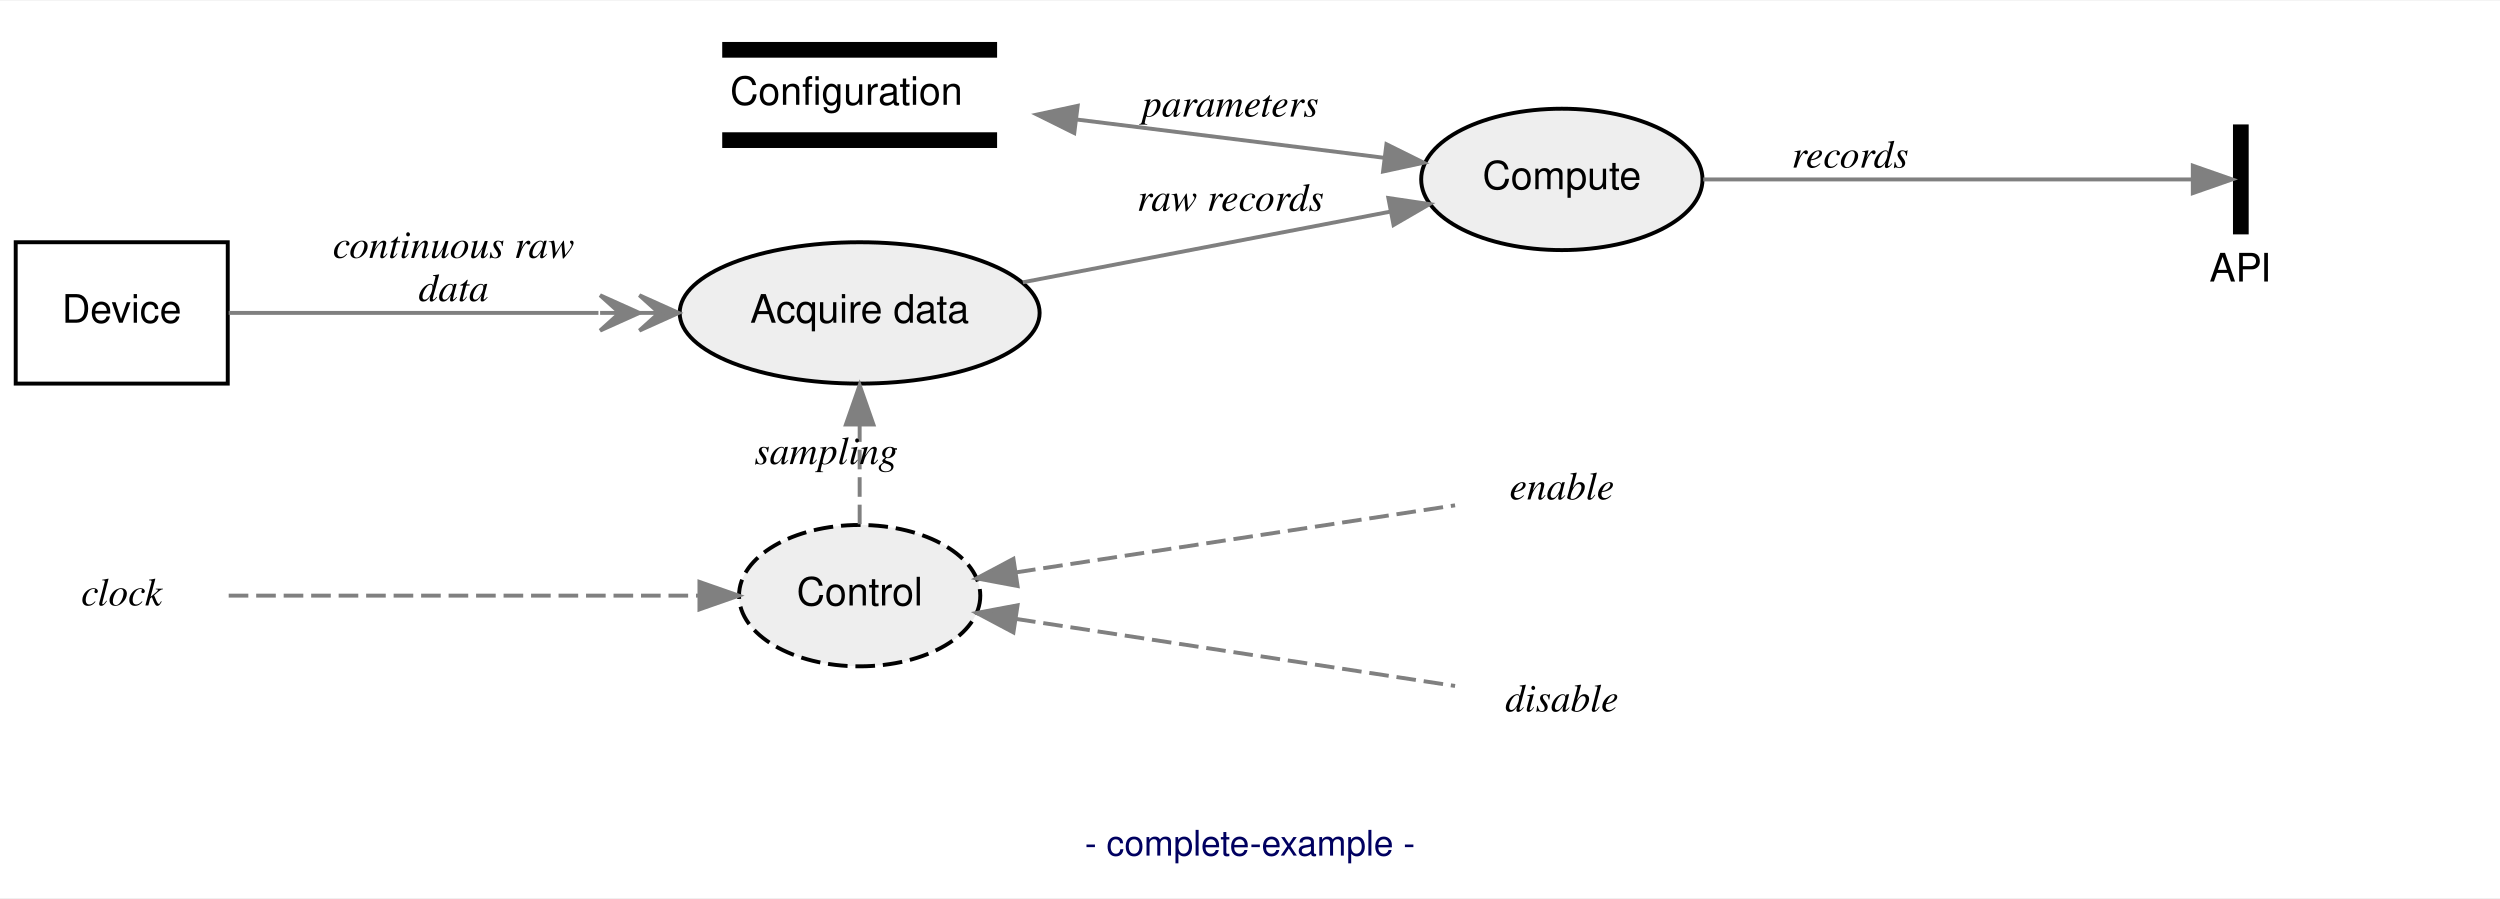
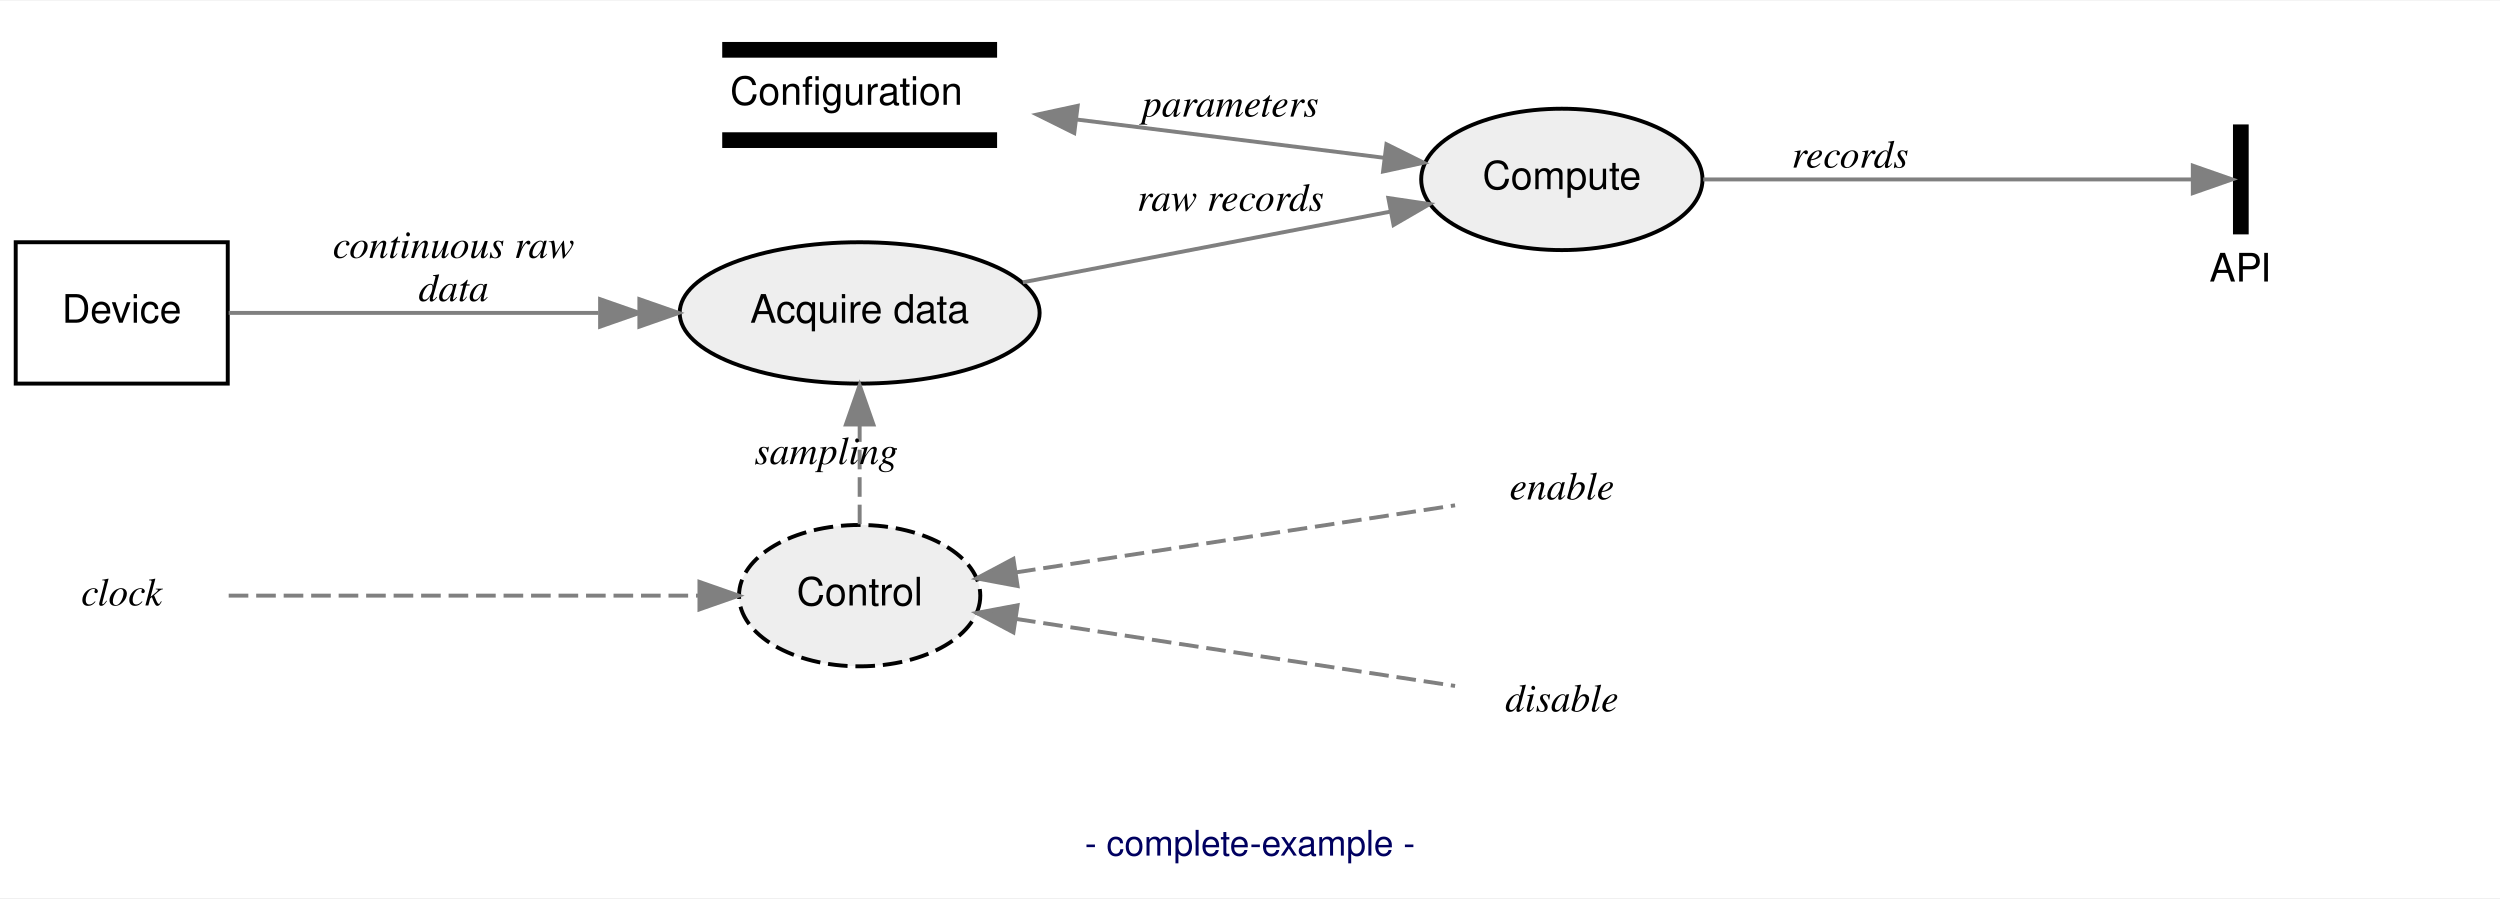
<svg xmlns="http://www.w3.org/2000/svg" width="637pt" height="229pt" viewBox="0.00 0.00 636.65 228.50">
  <g id="graph0" class="graph" transform="scale(1 1) rotate(0) translate(4 224.5)">
    <polygon fill="white" stroke="transparent" points="-4,4 -4,-224.5 632.65,-224.5 632.65,4 -4,4" />
    <text text-anchor="middle" x="314.32" y="-6.8" font-family="Helvetica,sans-Serif" font-size="9.00" fill="#000060">- complete-example -</text>
    <g id="node1" class="node">
      <ellipse fill="#eeeeee" stroke="black" cx="214.92" cy="-145" rx="45.83" ry="18" />
      <text text-anchor="middle" x="214.92" y="-142.5" font-family="Helvetica,sans-Serif" font-size="10.00">Acquire data</text>
    </g>
    <g id="node2" class="node">
      <ellipse fill="#eeeeee" stroke="black" cx="393.74" cy="-179" rx="35.82" ry="18" />
      <text text-anchor="middle" x="393.74" y="-176.5" font-family="Helvetica,sans-Serif" font-size="10.00">Compute</text>
    </g>
    <g id="edge6" class="edge">
      <path fill="none" stroke="gray" d="M256.48,-152.8C284.45,-158.18 321.56,-165.31 349.99,-170.78" />
      <polygon fill="gray" stroke="gray" points="349.56,-174.26 360.04,-172.71 350.88,-167.39 349.56,-174.26" />
      <text text-anchor="middle" x="309.33" y="-171" font-family="Times,serif" font-style="italic" font-size="10.00">raw records</text>
    </g>
    <g id="node6" class="node">
      <polygon fill="black" stroke="transparent" points="564.65,-165 564.65,-193 568.65,-193 568.65,-165 564.65,-165" />
      <text text-anchor="start" x="558.65" y="-153" font-family="Helvetica,sans-Serif" font-size="10.00">API</text>
    </g>
    <g id="edge8" class="edge">
      <path fill="none" stroke="gray" d="M429.74,-179C468.6,-179 529.14,-179 554.2,-179" />
      <polygon fill="gray" stroke="gray" points="554.42,-182.5 564.42,-179 554.42,-175.5 554.42,-182.5" />
      <text text-anchor="middle" x="467.15" y="-182" font-family="Times,serif" font-style="italic" font-size="10.00">records</text>
    </g>
    <g id="node3" class="node">
      <ellipse fill="#eeeeee" stroke="black" stroke-dasharray="5,2" cx="214.92" cy="-73" rx="30.72" ry="18" />
      <text text-anchor="middle" x="214.92" y="-70.5" font-family="Helvetica,sans-Serif" font-size="10.00">Control</text>
    </g>
    <g id="edge4" class="edge">
      <path fill="none" stroke="gray" stroke-dasharray="5,2" d="M214.92,-91.17C214.92,-98.87 214.92,-108.03 214.92,-116.58" />
      <polygon fill="gray" stroke="gray" points="211.42,-116.59 214.92,-126.59 218.42,-116.59 211.42,-116.59" />
      <text text-anchor="middle" x="206.42" y="-106.5" font-family="Times,serif" font-style="italic" font-size="10.00">sampling</text>
    </g>
    <g id="node8" class="node">
      <text text-anchor="middle" x="393.74" y="-97.5" font-family="Times,serif" font-style="italic" font-size="10.00">enable</text>
    </g>
    <g id="edge2" class="edge">
      <path fill="none" stroke="gray" stroke-dasharray="5,2" d="M254.75,-78.93C288.68,-84.11 337.01,-91.49 366.55,-96" />
      <polygon fill="gray" stroke="gray" points="255.13,-75.45 244.72,-77.4 254.08,-82.37 255.13,-75.45" />
    </g>
    <g id="node9" class="node">
      <text text-anchor="middle" x="393.74" y="-43.5" font-family="Times,serif" font-style="italic" font-size="10.00">disable</text>
    </g>
    <g id="edge3" class="edge">
      <path fill="none" stroke="gray" stroke-dasharray="5,2" d="M254.75,-67.07C288.68,-61.89 337.01,-54.51 366.55,-50" />
      <polygon fill="gray" stroke="gray" points="254.08,-63.63 244.72,-68.6 255.13,-70.55 254.08,-63.63" />
    </g>
    <g id="node4" class="node">
      <polygon fill="none" stroke="black" points="54,-163 0,-163 0,-127 54,-127 54,-163" />
      <text text-anchor="middle" x="27" y="-142.5" font-family="Helvetica,sans-Serif" font-size="10.00">Device</text>
    </g>
    <g id="edge5" class="edge">
      <path fill="none" stroke="gray" d="M54.24,-145C78.63,-145 115.96,-145 148.4,-145" />
-       <polygon fill="gray" stroke="gray" points="168.82,-145 158.82,-149.5 163.82,-145 158.82,-145 158.82,-145 158.82,-145 163.82,-145 158.82,-140.5 168.82,-145 168.82,-145" />
-       <polygon fill="gray" stroke="gray" points="158.82,-145 148.82,-149.5 153.82,-145 148.82,-145 148.82,-145 148.82,-145 153.82,-145 148.82,-140.5 158.82,-145 158.82,-145" />
+       <polygon fill="gray" stroke="gray" points="158.82,-148.5 168.82,-145 158.82,-141.5 158.82,-148.5" />
+       <polygon fill="gray" stroke="gray" points="148.82,-148.5 158.82,-145 148.82,-141.5 148.82,-148.5" />
      <text text-anchor="middle" x="111.5" y="-159" font-family="Times,serif" font-style="italic" font-size="10.00">continuous raw</text>
      <text text-anchor="middle" x="111.5" y="-148" font-family="Times,serif" font-style="italic" font-size="10.00">data</text>
    </g>
    <g id="node5" class="node">
      <polygon fill="black" stroke="transparent" points="179.92,-210 179.92,-214 249.92,-214 249.92,-210 179.92,-210" />
      <text text-anchor="start" x="181.92" y="-198" font-family="Helvetica,sans-Serif" font-size="10.00">Configuration</text>
      <polygon fill="black" stroke="transparent" points="179.92,-187 179.92,-191 249.92,-191 249.92,-187 179.92,-187" />
    </g>
    <g id="edge7" class="edge">
      <path fill="none" stroke="gray" d="M270.02,-194.27C295.14,-191.14 324.64,-187.47 348.41,-184.51" />
      <polygon fill="gray" stroke="gray" points="269.57,-190.8 260.08,-195.51 270.44,-197.74 269.57,-190.8" />
      <polygon fill="gray" stroke="gray" points="349.07,-187.96 358.56,-183.25 348.21,-181.01 349.07,-187.96" />
      <text text-anchor="middle" x="309.33" y="-195" font-family="Times,serif" font-style="italic" font-size="10.00">parameters</text>
    </g>
    <g id="node7" class="node">
      <text text-anchor="middle" x="27" y="-70.5" font-family="Times,serif" font-style="italic" font-size="10.00">clock</text>
    </g>
    <g id="edge1" class="edge">
      <path fill="none" stroke="gray" stroke-dasharray="5,2" d="M54.24,-73C85.4,-73 137.69,-73 173.9,-73" />
      <polygon fill="gray" stroke="gray" points="174.12,-76.5 184.12,-73 174.12,-69.5 174.12,-76.5" />
    </g>
  </g>
</svg>
